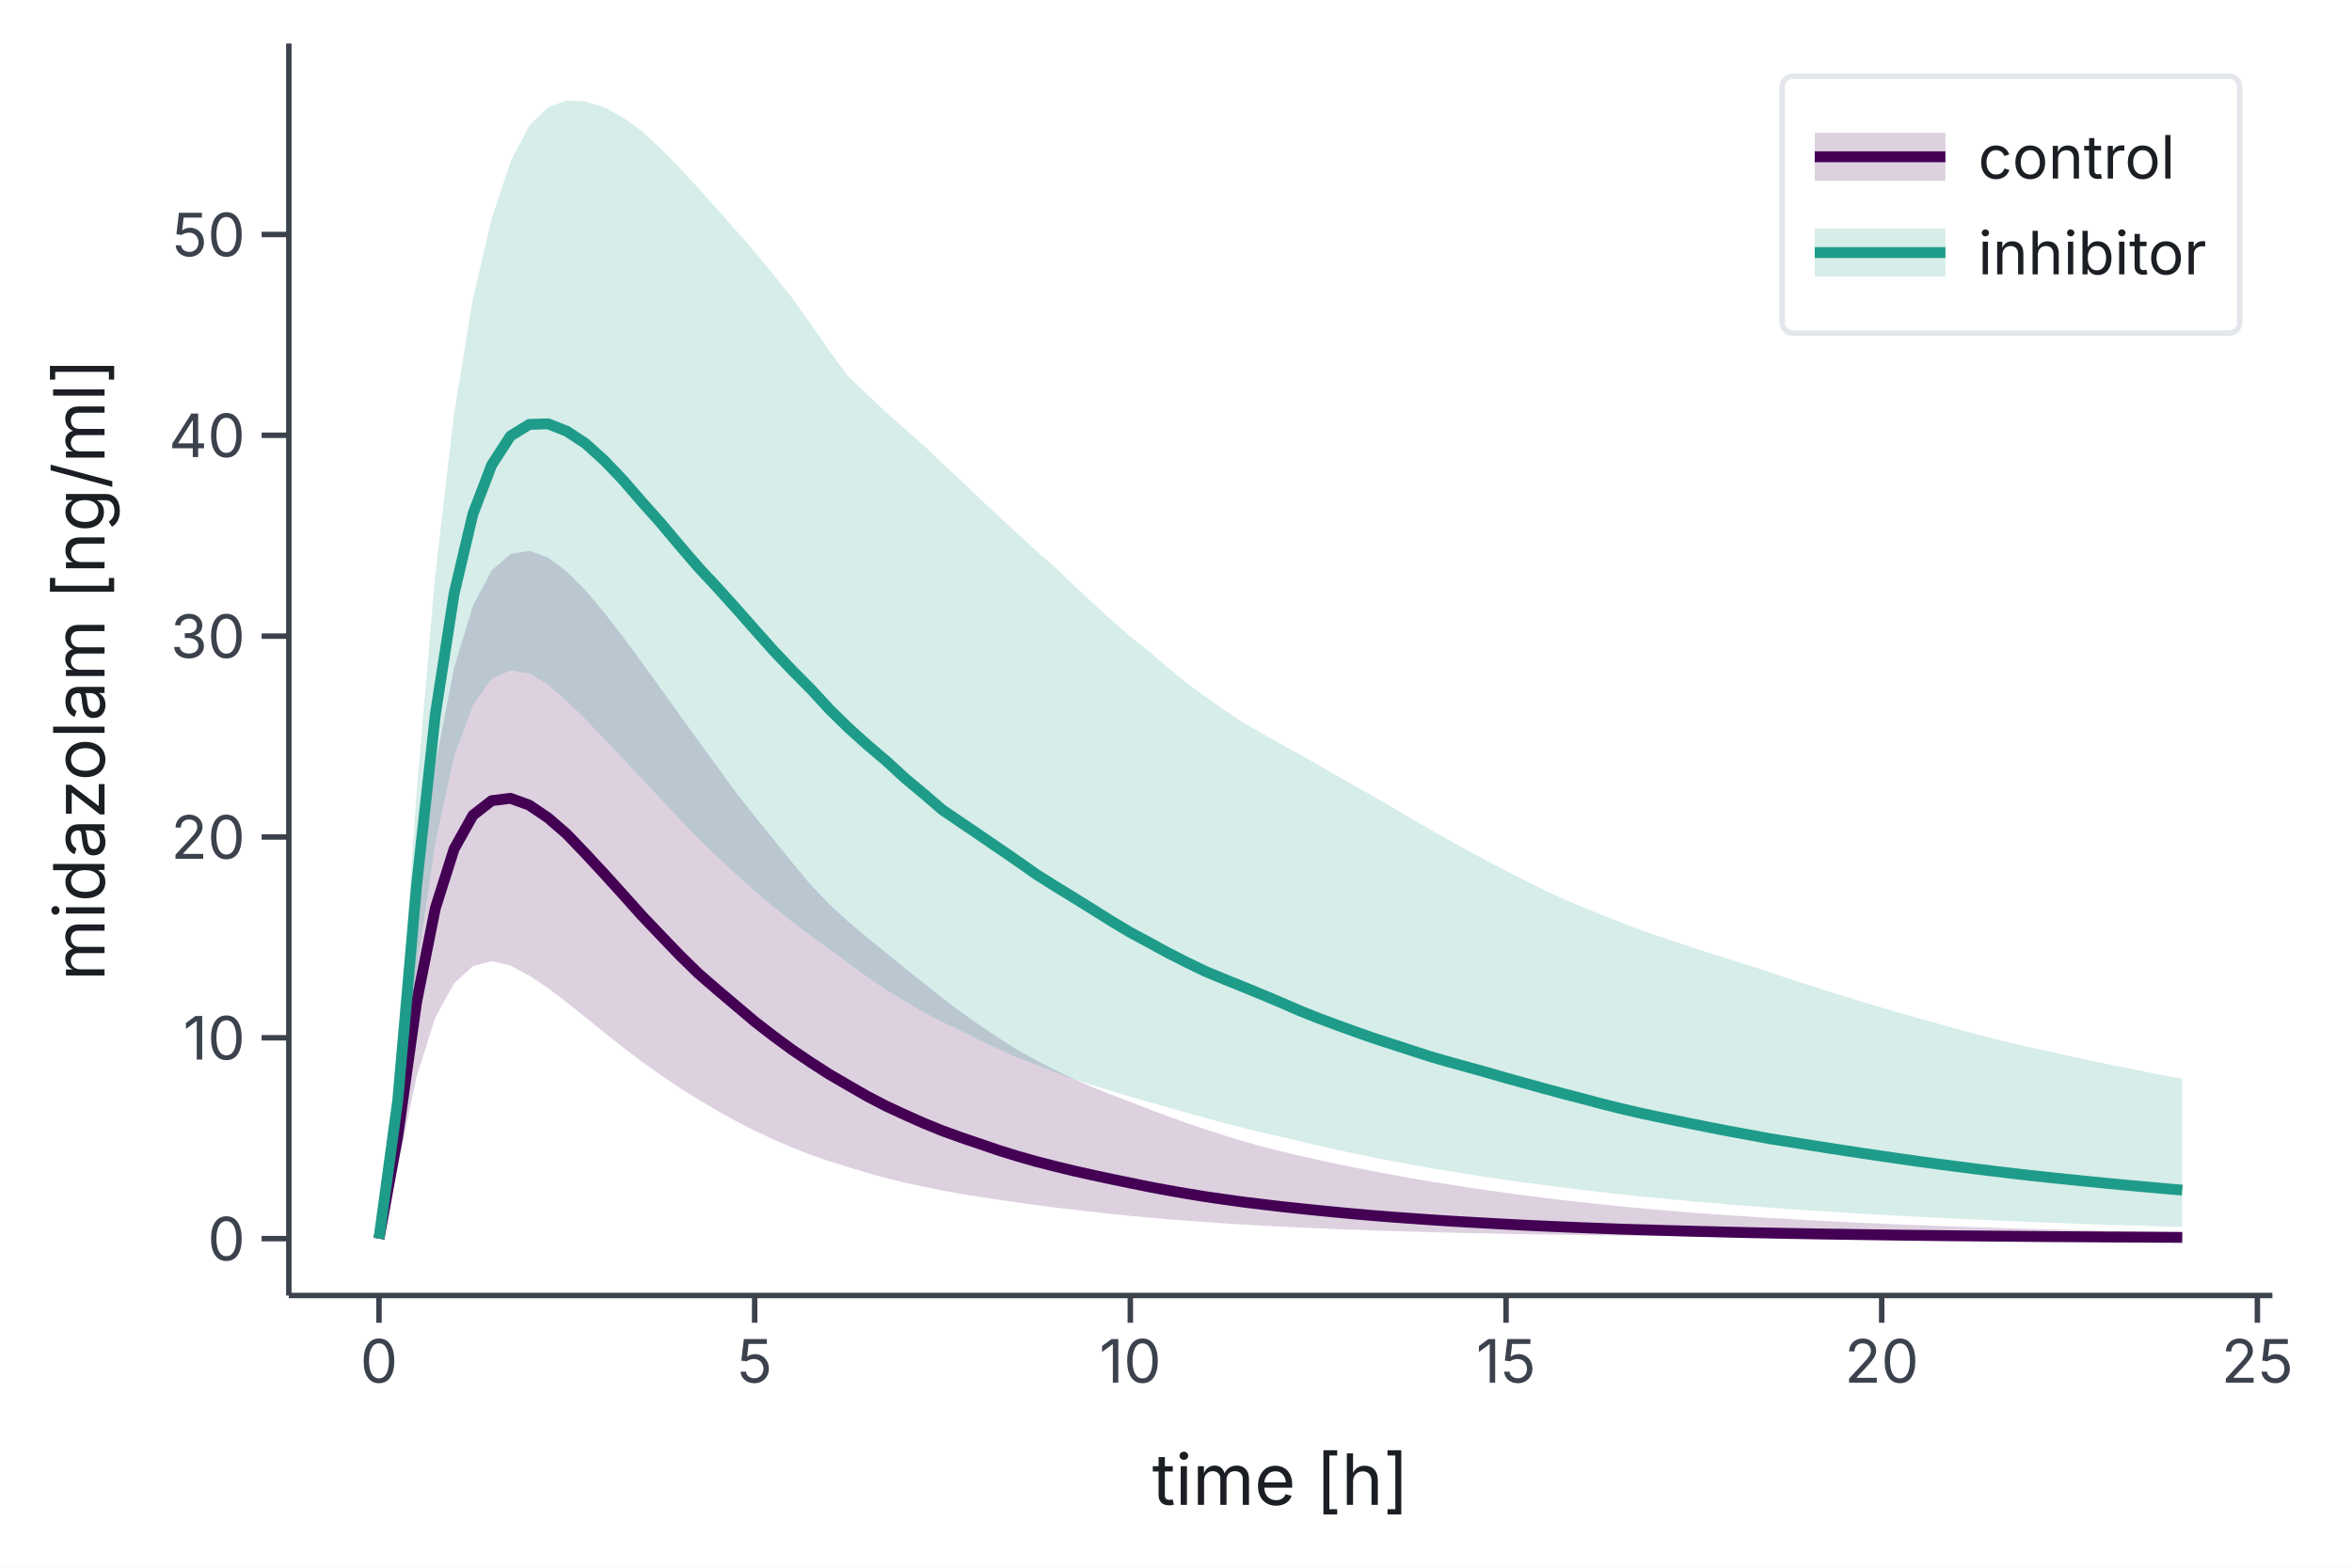
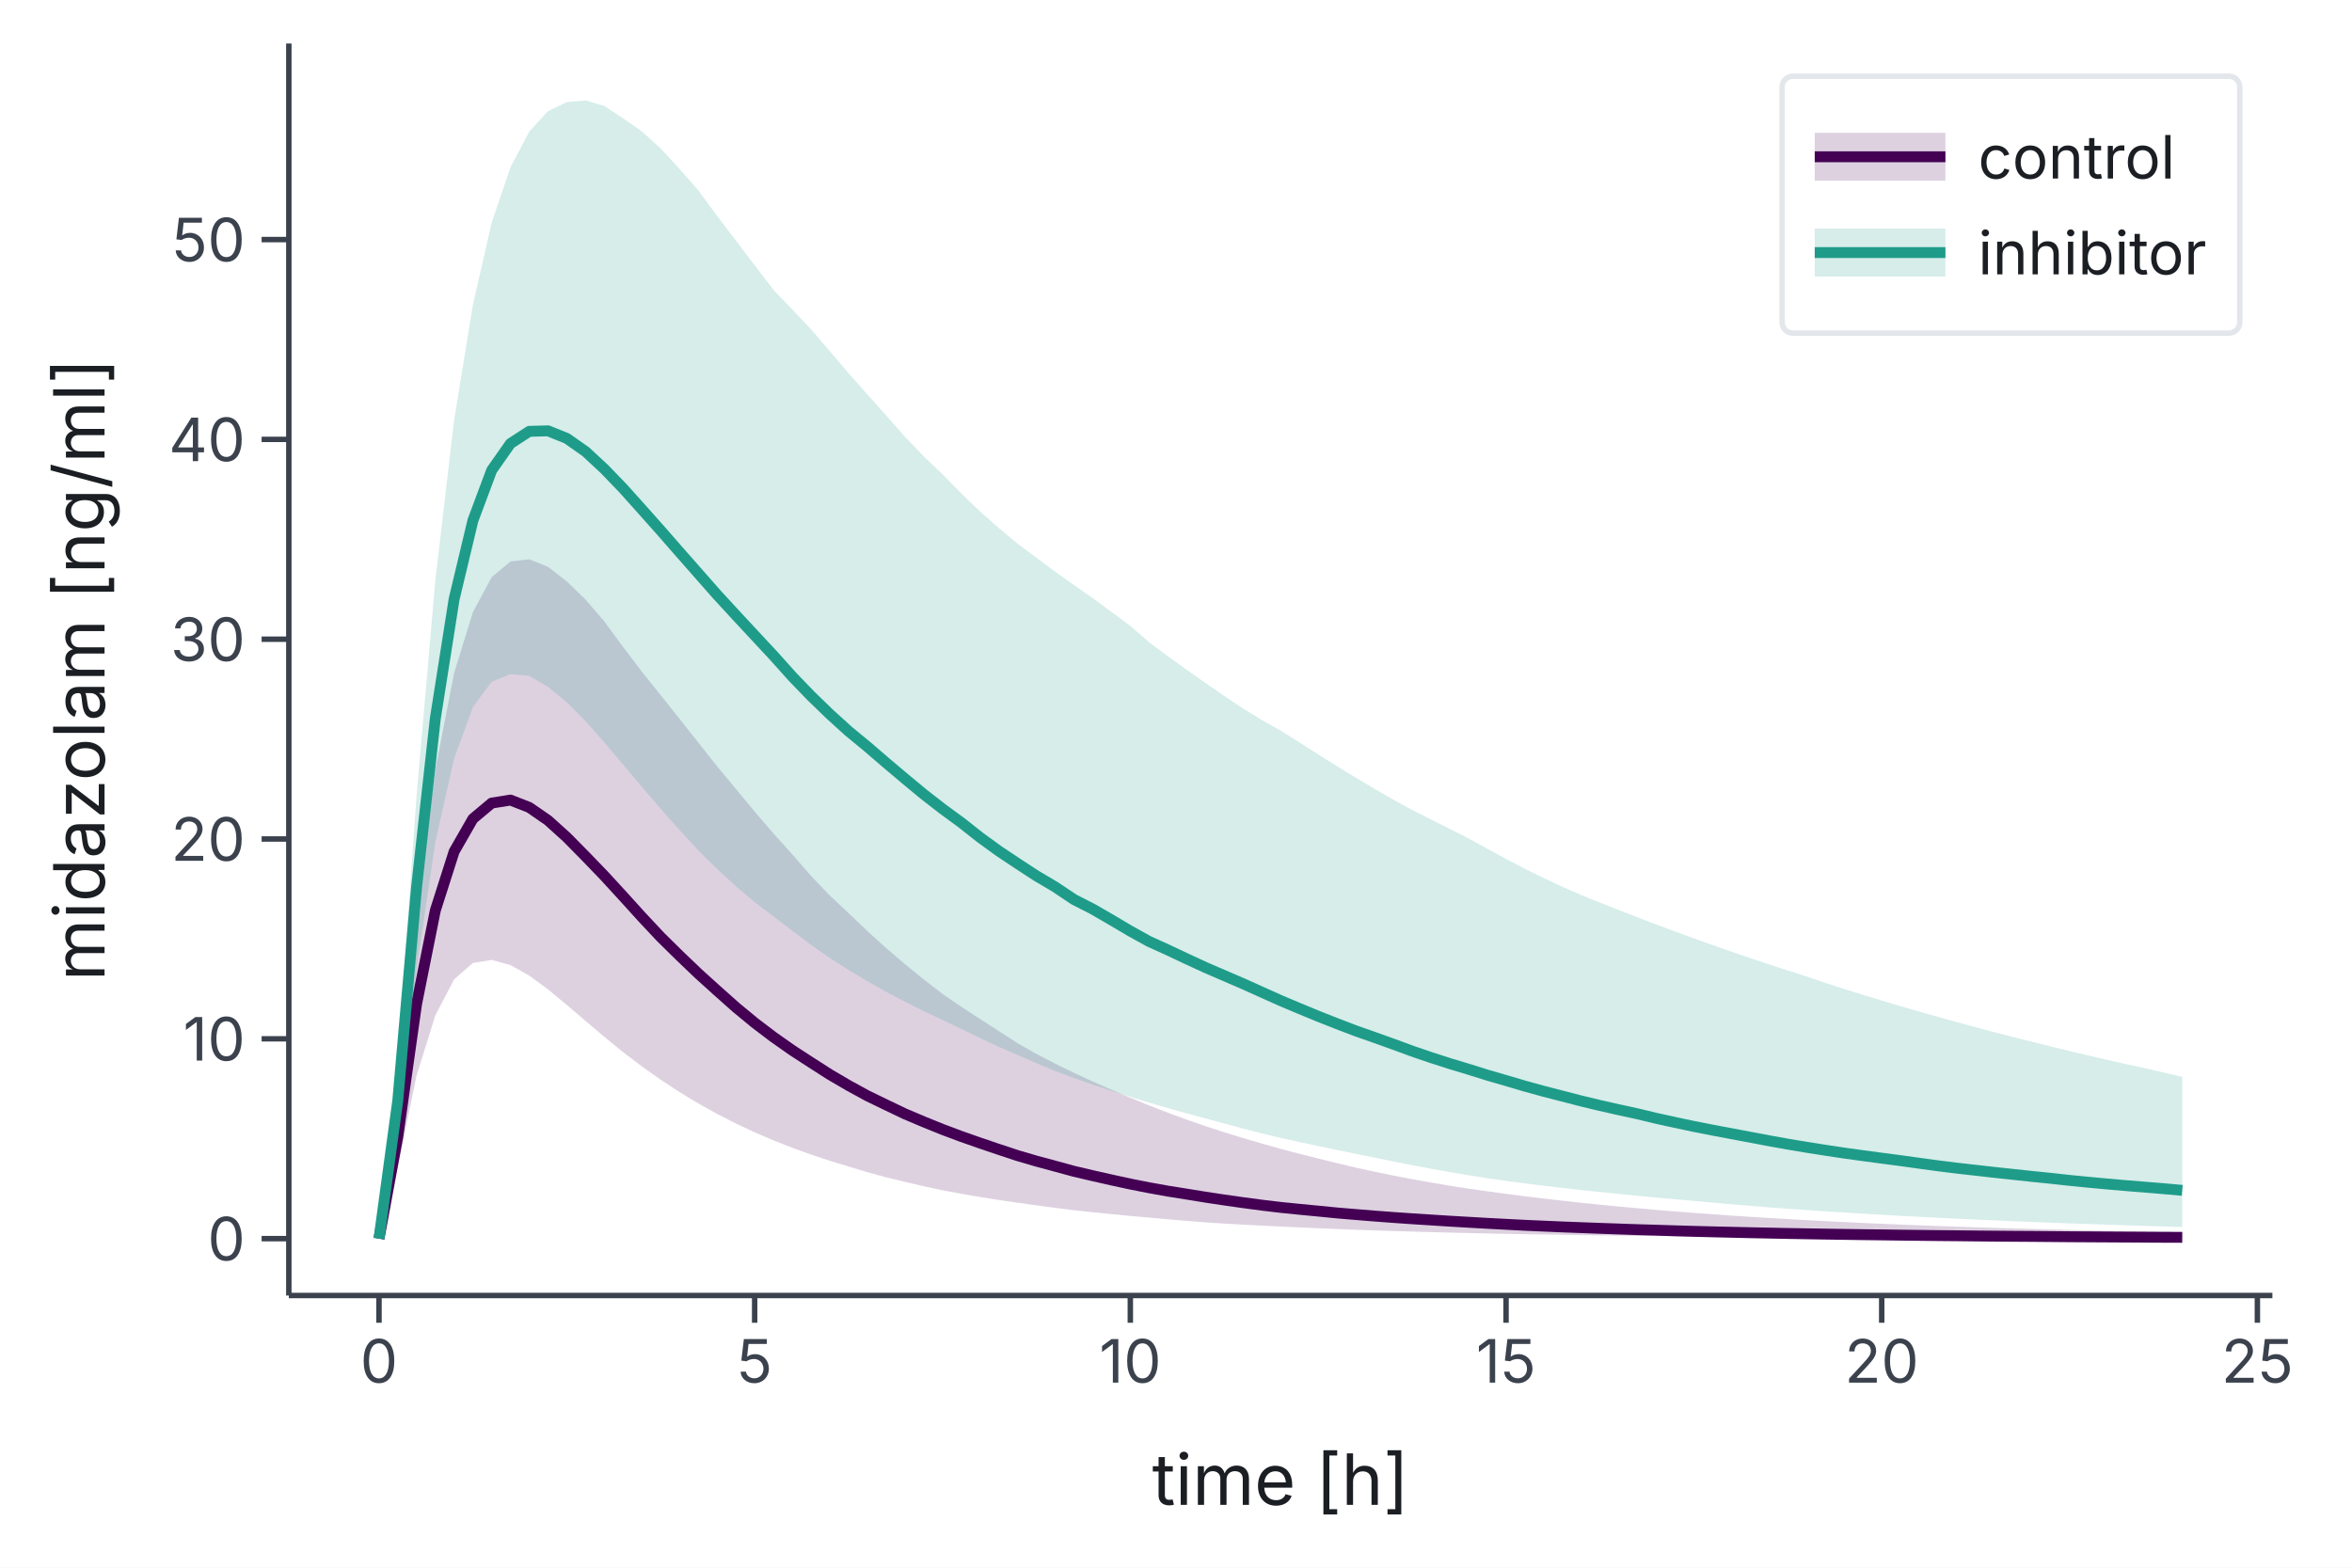
<svg xmlns="http://www.w3.org/2000/svg" width="432" height="288" viewBox="0 0 432 288" class="sbmlsim-figure" role="img" font-family="Inter, -apple-system, BlinkMacSystemFont, 'Segoe UI', Roboto, Helvetica, Arial, sans-serif">
  <defs>
-     <clipPath id="sbmlsim-910d202e3918-p0-clip-0">
+     <clipPath id="sbmlsim-37df5f7500f1-p0-clip-0">
      <rect x="45.05" y="0" width="364.34" height="230" />
    </clipPath>
  </defs>
  <g class="charton-background">
    <rect x="0" y="0" width="432" height="288" fill="#ffffff" />
  </g>
  <svg class="sbmlsim-plot" data-plot="p0" x="8" y="8" width="416" height="272" overflow="visible">
-     <g class="charton-plot" clip-path="url(#sbmlsim-910d202e3918-p0-clip-0)">
+     <g class="charton-plot" clip-path="url(#sbmlsim-37df5f7500f1-p0-clip-0)">
      <g class="sbmlsim-element sbmlsim-band" data-element="e0" data-legend="e0">
        <g class="charton-mark charton-mark-polygon">
-           <path d="M61.61 219.55L65.06 193.85L68.51 158.66L71.96 132.33L75.41 114.68L78.86 103.32L82.31 96.78L85.76 93.78L89.21 93.2L92.66 94.44L96.11 97.01L99.56 100.48L103.01 104.57L106.46 109.04L109.91 113.72L113.36 118.5L116.81 123.32L120.26 128.08L123.71 132.82L127.16 137.57L130.61 141.96L134.06 146.17L137.51 150.49L140.96 154.59L144.41 158.19L147.86 161.35L151.31 164.25L154.76 167.05L158.21 169.87L161.66 172.61L165.11 175.36L168.56 177.95L172.01 180.4L175.46 182.7L178.91 184.88L182.36 186.81L185.81 188.58L189.26 190.24L192.71 191.75L196.16 193.12L199.61 194.42L203.06 195.78L206.51 197.08L209.96 198.31L213.41 199.48L216.86 200.58L220.31 201.64L223.76 202.61L227.21 203.48L230.66 204.3L234.11 205.08L237.56 205.83L241.01 206.53L244.46 207.21L247.92 207.86L251.37 208.48L254.82 209.07L258.27 209.62L261.72 210.15L265.17 210.66L268.62 211.14L272.07 211.6L275.52 212.04L278.97 212.46L282.42 212.85L285.87 213.22L289.32 213.58L292.77 213.91L296.22 214.22L299.67 214.52L303.12 214.79L306.57 215.05L310.02 215.29L313.47 215.51L316.92 215.73L320.37 215.93L323.82 216.13L327.27 216.31L330.72 216.48L334.17 216.65L337.62 216.8L341.07 216.95L344.52 217.08L347.97 217.21L351.42 217.33L354.87 217.45L358.32 217.56L361.77 217.67L365.22 217.77L368.67 217.86L372.12 217.96L375.57 218.04L379.02 218.12L382.47 218.2L385.92 218.27L389.37 218.34L392.82 218.41L392.82 219.49L389.37 219.49L385.92 219.48L382.47 219.48L379.02 219.47L375.57 219.47L372.12 219.46L368.67 219.45L365.22 219.45L361.77 219.44L358.32 219.43L354.87 219.42L351.42 219.41L347.97 219.4L344.52 219.39L341.07 219.37L337.62 219.36L334.17 219.34L330.72 219.33L327.27 219.31L323.82 219.29L320.37 219.27L316.92 219.25L313.47 219.22L310.02 219.2L306.57 219.17L303.12 219.14L299.67 219.11L296.22 219.07L292.77 219.03L289.32 218.99L285.87 218.94L282.42 218.9L278.97 218.84L275.52 218.79L272.07 218.73L268.62 218.67L265.17 218.6L261.72 218.52L258.27 218.44L254.82 218.36L251.37 218.27L247.92 218.16L244.46 218.05L241.01 217.93L237.56 217.8L234.11 217.66L230.66 217.5L227.21 217.33L223.76 217.15L220.31 216.96L216.86 216.74L213.41 216.51L209.96 216.26L206.51 215.99L203.06 215.69L199.61 215.37L196.16 215.02L192.71 214.63L189.26 214.23L185.81 213.84L182.36 213.39L178.91 212.91L175.46 212.41L172.01 211.89L168.56 211.33L165.11 210.72L161.66 210.01L158.21 209.28L154.76 208.43L151.31 207.48L147.86 206.43L144.41 205.35L140.96 204.18L137.51 202.81L134.06 201.33L130.61 199.72L127.16 197.95L123.71 196.03L120.26 193.99L116.81 191.83L113.36 189.52L109.91 187.05L106.46 184.43L103.01 181.71L99.56 178.92L96.11 176.16L92.66 173.53L89.21 171.23L85.76 169.39L82.31 168.57L78.86 169.49L75.41 172.65L71.96 178.9L68.51 189.81L65.06 206.22L61.61 219.55Z" fill="#440154" opacity="0.18" />
+           <path d="M61.61 219.55L65.06 194.17L68.51 159.27L71.96 133.34L75.41 115.63L78.86 104.45L82.31 98.03L85.76 95.15L89.21 94.74L92.66 96.14L96.11 98.81L99.56 102.16L103.01 106.17L106.46 110.87L109.91 115.41L113.36 119.72L116.81 124.05L120.26 128.42L123.71 132.77L127.16 136.93L130.61 141.09L134.06 145.11L137.51 148.94L140.96 152.9L144.41 156.51L147.86 159.75L151.31 163.04L154.76 166.17L158.21 169.12L161.66 171.93L165.11 174.58L168.56 176.96L172.01 179.2L175.46 181.42L178.91 183.65L182.36 185.62L185.81 187.4L189.26 189.09L192.71 190.69L196.16 192.2L199.61 193.66L203.06 195.08L206.51 196.42L209.96 197.68L213.41 198.88L216.86 200.01L220.31 201.07L223.76 202.08L227.21 203.05L230.66 203.96L234.11 204.82L237.56 205.68L241.01 206.5L244.46 207.25L247.92 207.96L251.37 208.62L254.82 209.24L258.27 209.83L261.72 210.36L265.17 210.85L268.62 211.32L272.07 211.77L275.52 212.18L278.97 212.58L282.42 212.96L285.87 213.31L289.32 213.65L292.77 213.97L296.22 214.27L299.67 214.55L303.12 214.82L306.57 215.07L310.02 215.32L313.47 215.54L316.92 215.76L320.37 215.96L323.82 216.15L327.27 216.33L330.72 216.5L334.17 216.67L337.62 216.82L341.07 216.97L344.52 217.1L347.97 217.23L351.42 217.35L354.87 217.46L358.32 217.57L361.77 217.67L365.22 217.76L368.67 217.85L372.12 217.94L375.57 218.02L379.02 218.1L382.47 218.18L385.92 218.25L389.37 218.32L392.82 218.38L392.82 219.49L389.37 219.49L385.92 219.48L382.47 219.48L379.02 219.47L375.57 219.47L372.12 219.46L368.67 219.46L365.22 219.45L361.77 219.44L358.32 219.43L354.87 219.42L351.42 219.41L347.97 219.4L344.52 219.39L341.07 219.38L337.62 219.36L334.17 219.35L330.72 219.33L327.27 219.32L323.82 219.3L320.37 219.28L316.92 219.26L313.47 219.23L310.02 219.2L306.57 219.18L303.12 219.15L299.67 219.11L296.22 219.08L292.77 219.04L289.32 219L285.87 218.95L282.42 218.9L278.97 218.85L275.52 218.79L272.07 218.73L268.62 218.67L265.17 218.6L261.72 218.52L258.27 218.44L254.82 218.35L251.37 218.25L247.92 218.15L244.46 218.04L241.01 217.92L237.56 217.78L234.11 217.64L230.66 217.49L227.21 217.33L223.76 217.16L220.31 216.98L216.86 216.79L213.41 216.56L209.96 216.29L206.51 216L203.06 215.69L199.61 215.38L196.16 215.05L192.71 214.7L189.26 214.33L185.81 213.9L182.36 213.43L178.91 212.95L175.46 212.45L172.01 211.9L168.56 211.31L165.11 210.67L161.66 209.92L158.21 209.12L154.76 208.28L151.31 207.34L147.86 206.3L144.41 205.25L140.96 204.1L137.51 202.85L134.06 201.5L130.61 200.02L127.16 198.4L123.71 196.63L120.26 194.72L116.81 192.63L113.36 190.36L109.91 187.92L106.46 185.3L103.01 182.49L99.56 179.57L96.11 176.62L92.66 173.77L89.21 171.23L85.76 169.3L82.31 168.34L78.86 168.91L75.41 171.92L71.96 178.53L68.51 189.6L65.06 206.34L61.61 219.55Z" fill="#440154" opacity="0.18" />
        </g>
        <g class="charton-mark charton-mark-path">
-           <path d="M61.61 219.55L65.06 200.65L68.51 176.1L71.96 158.85L75.41 147.95L78.86 141.78L82.31 139.09L85.76 138.66L89.21 139.91L92.66 142.25L96.11 145.24L99.56 148.84L103.01 152.56L106.46 156.37L109.91 160.23L113.36 163.85L116.81 167.45L120.26 170.83L123.71 173.82L127.16 176.74L130.61 179.66L134.06 182.33L137.51 184.87L140.96 187.2L144.41 189.42L147.86 191.42L151.31 193.41L154.76 195.2L158.21 196.8L161.66 198.34L165.11 199.74L168.56 200.99L172.01 202.16L175.46 203.34L178.91 204.41L182.36 205.39L185.81 206.27L189.26 207.11L192.71 207.88L196.16 208.62L199.61 209.33L203.06 210.03L206.51 210.68L209.96 211.28L213.41 211.84L216.86 212.34L220.31 212.82L223.76 213.24L227.21 213.65L230.66 214.02L234.11 214.37L237.56 214.71L241.01 215.03L244.46 215.33L247.92 215.6L251.37 215.85L254.82 216.09L258.27 216.32L261.72 216.52L265.17 216.71L268.62 216.9L272.07 217.08L275.52 217.24L278.97 217.39L282.42 217.53L285.87 217.66L289.32 217.79L292.77 217.9L296.22 218L299.67 218.1L303.12 218.2L306.57 218.28L310.02 218.37L313.47 218.45L316.92 218.52L320.37 218.59L323.82 218.65L327.27 218.71L330.72 218.76L334.17 218.81L337.62 218.86L341.07 218.91L344.52 218.95L347.97 218.99L351.42 219.03L354.87 219.06L358.32 219.09L361.77 219.12L365.22 219.15L368.67 219.18L372.12 219.2L375.57 219.22L379.02 219.25L382.47 219.26L385.92 219.28L389.37 219.3L392.82 219.32" fill="none" stroke="#440154" stroke-width="2" stroke-linejoin="round" />
+           <path d="M61.61 219.55L65.06 200.84L68.51 176.46L71.96 159.25L75.41 148.44L78.86 142.42L82.31 139.53L85.76 138.98L89.21 140.33L92.66 142.71L96.11 145.83L99.56 149.33L103.01 152.91L106.46 156.67L109.91 160.48L113.36 164.16L116.81 167.56L120.26 170.86L123.71 173.98L127.16 177.05L130.61 179.9L134.06 182.52L137.51 184.95L140.96 187.19L144.41 189.4L147.86 191.42L151.31 193.31L154.76 194.98L158.21 196.63L161.66 198.09L165.11 199.49L168.56 200.78L172.01 201.99L175.46 203.16L178.91 204.3L182.36 205.31L185.81 206.24L189.26 207.18L192.71 207.99L196.16 208.77L199.61 209.52L203.06 210.2L206.51 210.82L209.96 211.37L213.41 211.93L216.86 212.45L220.31 212.94L223.76 213.4L227.21 213.81L230.66 214.16L234.11 214.49L237.56 214.83L241.01 215.12L244.46 215.4L247.92 215.66L251.37 215.9L254.82 216.12L258.27 216.34L261.72 216.54L265.17 216.74L268.62 216.92L272.07 217.1L275.52 217.25L278.97 217.4L282.42 217.53L285.87 217.66L289.32 217.78L292.77 217.9L296.22 218L299.67 218.11L303.12 218.21L306.57 218.3L310.02 218.38L313.47 218.46L316.92 218.53L320.37 218.6L323.82 218.66L327.27 218.72L330.72 218.77L334.17 218.82L337.62 218.86L341.07 218.91L344.52 218.95L347.97 218.99L351.42 219.02L354.87 219.06L358.32 219.09L361.77 219.12L365.22 219.14L368.67 219.17L372.12 219.2L375.57 219.22L379.02 219.24L382.47 219.26L385.92 219.28L389.37 219.3L392.82 219.31" fill="none" stroke="#440154" stroke-width="2" stroke-linejoin="round" />
        </g>
      </g>
      <g class="sbmlsim-element sbmlsim-band" data-element="e1" data-legend="e1">
        <g class="charton-mark charton-mark-polygon">
-           <path d="M61.61 219.55L65.06 187.32L68.51 137.63L71.96 97.46L75.41 67.91L78.86 46.89L82.31 32.14L85.76 21.74L89.21 15.06L92.66 11.71L96.11 10.45L99.56 10.66L103.01 11.71L106.46 13.58L109.91 16.09L113.36 19.31L116.81 22.83L120.26 26.55L123.71 30.39L127.16 34.3L130.61 38.24L134.06 42.48L137.51 46.76L140.96 51.59L144.41 56.58L147.86 61.25L151.31 64.49L154.76 67.75L158.21 70.81L161.66 73.84L165.11 77.11L168.56 80.34L172.01 83.64L175.46 86.87L178.91 90.07L182.36 93.2L185.81 96.26L189.26 99.54L192.71 102.78L196.16 105.94L199.61 108.97L203.06 111.66L206.51 114.66L209.96 117.48L213.41 119.99L216.86 122.43L220.31 124.73L223.76 126.72L227.21 128.66L230.66 130.56L234.11 132.51L237.56 134.52L241.01 136.49L244.46 138.41L247.92 140.41L251.37 142.47L254.82 144.47L258.27 146.42L261.72 148.33L265.17 150.18L268.62 151.98L272.07 153.74L275.52 155.45L278.97 157.07L282.42 158.52L285.87 159.93L289.32 161.31L292.77 162.65L296.22 163.84L299.67 165L303.12 166.14L306.57 167.26L310.02 168.35L313.47 169.42L316.92 170.56L320.37 171.72L323.82 172.85L327.27 173.95L330.72 175.03L334.17 176.09L337.62 177.11L341.07 178.12L344.52 179.1L347.97 180.06L351.42 181.02L354.87 181.94L358.32 182.85L361.77 183.69L365.22 184.48L368.67 185.25L372.12 186.01L375.57 186.75L379.02 187.46L382.47 188.16L385.92 188.86L389.37 189.55L392.82 190.21L392.82 217.4L389.37 217.3L385.92 217.2L382.47 217.1L379.02 216.99L375.57 216.87L372.12 216.76L368.67 216.63L365.22 216.5L361.77 216.35L358.32 216.21L354.87 216.05L351.42 215.89L347.97 215.72L344.52 215.55L341.07 215.36L337.62 215.18L334.17 214.98L330.72 214.77L327.27 214.56L323.82 214.33L320.37 214.09L316.92 213.84L313.47 213.57L310.02 213.3L306.57 213.01L303.12 212.72L299.67 212.41L296.22 212.08L292.77 211.73L289.32 211.36L285.87 210.98L282.42 210.58L278.97 210.15L275.52 209.71L272.07 209.25L268.62 208.77L265.17 208.26L261.72 207.73L258.27 207.17L254.82 206.59L251.37 205.98L247.92 205.34L244.46 204.67L241.01 203.96L237.56 203.22L234.11 202.45L230.66 201.64L227.21 200.83L223.76 200.02L220.31 199.19L216.86 198.31L213.41 197.38L209.96 196.41L206.51 195.43L203.06 194.46L199.61 193.48L196.16 192.45L192.71 191.37L189.26 190.25L185.81 189L182.36 187.62L178.91 186.3L175.46 184.77L172.01 183.16L168.56 181.4L165.11 179.75L161.66 177.99L158.21 175.92L154.76 173.84L151.31 171.48L147.86 168.98L144.41 166.41L140.96 163.94L137.51 161.34L134.06 158.58L130.61 155.67L127.16 152.59L123.71 149.37L120.26 145.98L116.81 142.45L113.36 138.78L109.91 135.08L106.46 131.42L103.01 127.76L99.56 124.19L96.11 120.8L92.66 117.78L89.21 115.7L85.76 115.17L82.31 116.7L78.86 121.57L75.41 130.95L71.96 146.84L68.51 170.19L65.06 200.15L61.61 219.55Z" fill="#1e9c89" opacity="0.18" />
+           <path d="M61.61 219.55L65.06 186.95L68.51 138.21L71.96 98.62L75.41 69.18L78.86 48.01L82.31 32.9L85.76 22.73L89.21 16.17L92.66 12.42L96.11 10.76L99.56 10.45L103.01 11.47L106.46 13.75L109.91 16.16L113.36 19.29L116.81 23.03L120.26 26.98L123.71 31.65L127.16 36.19L130.61 40.73L134.06 45.25L137.51 48.85L140.96 52.49L144.41 56.51L147.86 60.56L151.31 64.46L154.76 68.33L158.21 72.23L161.66 75.84L165.11 79.11L168.56 82.66L172.01 85.96L175.46 89.02L178.91 91.88L182.36 94.46L185.81 97.02L189.26 99.48L192.71 101.89L196.16 104.43L199.61 106.99L203.06 109.99L206.51 112.56L209.96 115.05L213.41 117.48L216.86 119.85L220.31 122.16L223.76 124.28L227.21 126.22L230.66 128.38L234.11 130.59L237.56 132.75L241.01 134.85L244.46 136.91L247.92 138.91L251.37 140.8L254.82 142.54L258.27 144.27L261.72 146.02L265.17 147.92L268.62 149.79L272.07 151.61L275.52 153.3L278.97 154.91L282.42 156.43L285.87 157.82L289.32 159.18L292.77 160.52L296.22 161.84L299.67 163.13L303.12 164.39L306.57 165.62L310.02 166.83L313.47 168.01L316.92 169.16L320.37 170.29L323.82 171.39L327.27 172.57L330.72 173.68L334.17 174.76L337.62 175.81L341.07 176.84L344.52 177.84L347.97 178.82L351.42 179.78L354.87 180.71L358.32 181.63L361.77 182.52L365.22 183.39L368.67 184.25L372.12 185.09L375.57 185.9L379.02 186.71L382.47 187.48L385.92 188.23L389.37 189.03L392.82 189.83L392.82 217.42L389.37 217.31L385.92 217.21L382.47 217.1L379.02 216.99L375.57 216.87L372.12 216.75L368.67 216.62L365.22 216.49L361.77 216.35L358.32 216.2L354.87 216.05L351.42 215.89L347.97 215.72L344.52 215.54L341.07 215.36L337.62 215.16L334.17 214.96L330.72 214.75L327.27 214.53L323.82 214.3L320.37 214.06L316.92 213.8L313.47 213.52L310.02 213.24L306.57 212.94L303.12 212.62L299.67 212.32L296.22 212.01L292.77 211.68L289.32 211.34L285.87 210.99L282.42 210.62L278.97 210.23L275.52 209.83L272.07 209.4L268.62 208.95L265.17 208.45L261.72 207.9L258.27 207.32L254.82 206.7L251.37 206.05L247.92 205.38L244.46 204.66L241.01 203.97L237.56 203.26L234.11 202.53L230.66 201.8L227.21 201.04L223.76 200.21L220.31 199.33L216.86 198.4L213.41 197.46L209.96 196.54L206.51 195.57L203.06 194.56L199.61 193.5L196.16 192.4L192.71 191.26L189.26 190.05L185.81 188.78L182.36 187.32L178.91 185.82L175.46 184.33L172.01 182.7L168.56 181.02L165.11 179.39L161.66 177.75L158.21 176.03L154.76 174.22L151.31 172.27L147.86 170.19L144.41 168L140.96 165.59L137.51 162.99L134.06 160.35L130.61 157.73L127.16 154.82L123.71 151.65L120.26 148.22L116.81 144.49L113.36 140.6L109.91 136.58L106.46 132.49L103.01 128.4L99.56 124.49L96.11 121.03L92.66 118.2L89.21 116.17L85.76 115.85L82.31 117.25L78.86 121.91L75.41 131.36L71.96 146.74L68.51 170.04L65.06 200.12L61.61 219.55Z" fill="#1e9c89" opacity="0.18" />
        </g>
        <g class="charton-mark charton-mark-path">
-           <path d="M61.61 219.55L65.06 194.13L68.51 154.71L71.96 123.27L75.41 101.05L78.86 86.44L82.31 77.42L85.76 72.1L89.21 69.97L92.66 69.86L96.11 71.22L99.56 73.49L103.01 76.61L106.46 80.23L109.91 84.21L113.36 88.08L116.81 92.19L120.26 96.21L123.71 99.9L127.16 103.73L130.61 107.64L134.06 111.52L137.51 115.15L140.96 118.63L144.41 122.37L147.86 125.75L151.31 128.85L154.76 131.78L158.21 134.95L161.66 137.83L165.11 140.8L168.56 143.14L172.01 145.48L175.46 147.84L178.91 150.21L182.36 152.64L185.81 154.81L189.26 156.93L192.71 159.07L196.16 161.24L199.61 163.3L203.06 165.15L206.51 167.04L209.96 168.79L213.41 170.46L216.86 171.89L220.31 173.28L223.76 174.7L227.21 176.15L230.66 177.65L234.11 179.03L237.56 180.32L241.01 181.57L244.46 182.78L247.92 183.9L251.37 185.02L254.82 186.14L258.27 187.13L261.72 188.08L265.17 189.04L268.62 190.04L272.07 190.99L275.52 191.95L278.97 192.88L282.42 193.77L285.87 194.69L289.32 195.56L292.77 196.37L296.22 197.11L299.67 197.83L303.12 198.54L306.57 199.23L310.02 199.89L313.47 200.52L316.92 201.17L320.37 201.72L323.82 202.27L327.27 202.82L330.72 203.36L334.17 203.88L337.62 204.39L341.07 204.89L344.52 205.38L347.97 205.85L351.42 206.3L354.87 206.74L358.32 207.17L361.77 207.58L365.22 207.97L368.67 208.34L372.12 208.7L375.57 209.05L379.02 209.39L382.47 209.72L385.92 210.03L389.37 210.34L392.82 210.64" fill="none" stroke="#1e9c89" stroke-width="2" stroke-linejoin="round" />
+           <path d="M61.61 219.55L65.06 194.19L68.51 155L71.96 123.98L75.41 102.07L78.86 87.63L82.31 78.39L85.76 73.48L89.21 71.24L92.66 71.15L96.11 72.54L99.56 74.96L103.01 78.16L106.46 81.74L109.91 85.59L113.36 89.47L116.81 93.42L120.26 97.34L123.71 101.26L127.16 105.01L130.61 108.72L134.06 112.43L137.51 116.28L140.96 119.86L144.41 123.2L147.86 126.33L151.31 129.17L154.76 132.14L158.21 135.05L161.66 137.91L165.11 140.59L168.56 143.12L172.01 145.84L175.46 148.35L178.91 150.65L182.36 152.9L185.81 154.94L189.26 157.25L192.71 159.01L196.16 161.01L199.61 163.05L203.06 164.96L206.51 166.52L209.96 168.15L213.41 169.74L216.86 171.23L220.31 172.72L223.76 174.27L227.21 175.82L230.66 177.27L234.11 178.7L237.56 180.06L241.01 181.38L244.46 182.59L247.92 183.83L251.37 185.1L254.82 186.28L258.27 187.39L261.72 188.43L265.17 189.51L268.62 190.51L272.07 191.53L275.52 192.48L278.97 193.37L282.42 194.26L285.87 195.09L289.32 195.87L292.77 196.62L296.22 197.45L299.67 198.21L303.12 198.94L306.57 199.62L310.02 200.27L313.47 200.92L316.92 201.57L320.37 202.19L323.82 202.77L327.27 203.31L330.72 203.83L334.17 204.31L337.62 204.77L341.07 205.22L344.52 205.7L347.97 206.17L351.42 206.6L354.87 206.99L358.32 207.38L361.77 207.75L365.22 208.12L368.67 208.47L372.12 208.85L375.57 209.19L379.02 209.51L382.47 209.81L385.92 210.09L389.37 210.37L392.82 210.68" fill="none" stroke="#1e9c89" stroke-width="2" stroke-linejoin="round" />
        </g>
      </g>
    </g>
    <g class="charton-axis charton-axis-x" data-axis="x">
      <g class="charton-axis-line">
        <path d="M45.05 230L409.38 230" fill="none" stroke="#3b424d" stroke-width="1" stroke-linejoin="round" />
      </g>
      <g class="charton-tick">
        <path d="M61.61 230L61.61 235" fill="none" stroke="#3b424d" stroke-width="1" stroke-linejoin="round" />
        <path d="M130.61 230L130.61 235" fill="none" stroke="#3b424d" stroke-width="1" stroke-linejoin="round" />
        <path d="M199.61 230L199.61 235" fill="none" stroke="#3b424d" stroke-width="1" stroke-linejoin="round" />
        <path d="M268.62 230L268.62 235" fill="none" stroke="#3b424d" stroke-width="1" stroke-linejoin="round" />
        <path d="M337.62 230L337.62 235" fill="none" stroke="#3b424d" stroke-width="1" stroke-linejoin="round" />
        <path d="M406.62 230L406.62 235" fill="none" stroke="#3b424d" stroke-width="1" stroke-linejoin="round" />
      </g>
      <g class="charton-tick-label">
        <text x="61.61" y="238" font-size="11" fill="#3b424d" text-anchor="middle" dominant-baseline="hanging">0</text>
        <text x="130.61" y="238" font-size="11" fill="#3b424d" text-anchor="middle" dominant-baseline="hanging">5</text>
        <text x="199.61" y="238" font-size="11" fill="#3b424d" text-anchor="middle" dominant-baseline="hanging">10</text>
        <text x="268.62" y="238" font-size="11" fill="#3b424d" text-anchor="middle" dominant-baseline="hanging">15</text>
        <text x="337.62" y="238" font-size="11" fill="#3b424d" text-anchor="middle" dominant-baseline="hanging">20</text>
        <text x="406.62" y="238" font-size="11" fill="#3b424d" text-anchor="middle" dominant-baseline="hanging">25</text>
      </g>
      <g class="charton-axis-title">
        <text x="227.21" y="259" font-size="13" fill="#1b1f24" text-anchor="middle" dominant-baseline="hanging">time [h]</text>
      </g>
    </g>
    <g class="charton-axis charton-axis-y" data-axis="y">
      <g class="charton-axis-line">
        <path d="M45.05 0L45.05 230" fill="none" stroke="#3b424d" stroke-width="1" stroke-linejoin="round" />
      </g>
      <g class="charton-tick">
        <path d="M45.05 219.55L40.05 219.55" fill="none" stroke="#3b424d" stroke-width="1" stroke-linejoin="round" />
-         <path d="M45.05 182.65L40.05 182.65" fill="none" stroke="#3b424d" stroke-width="1" stroke-linejoin="round" />
-         <path d="M45.05 145.76L40.05 145.76" fill="none" stroke="#3b424d" stroke-width="1" stroke-linejoin="round" />
-         <path d="M45.05 108.86L40.05 108.86" fill="none" stroke="#3b424d" stroke-width="1" stroke-linejoin="round" />
-         <path d="M45.05 71.97L40.05 71.97" fill="none" stroke="#3b424d" stroke-width="1" stroke-linejoin="round" />
-         <path d="M45.05 35.08L40.05 35.08" fill="none" stroke="#3b424d" stroke-width="1" stroke-linejoin="round" />
+         <path d="M45.05 182.84L40.05 182.84" fill="none" stroke="#3b424d" stroke-width="1" stroke-linejoin="round" />
+         <path d="M45.05 146.13L40.05 146.13" fill="none" stroke="#3b424d" stroke-width="1" stroke-linejoin="round" />
+         <path d="M45.05 109.43L40.05 109.43" fill="none" stroke="#3b424d" stroke-width="1" stroke-linejoin="round" />
+         <path d="M45.05 72.72L40.05 72.72" fill="none" stroke="#3b424d" stroke-width="1" stroke-linejoin="round" />
+         <path d="M45.05 36.01L40.05 36.01" fill="none" stroke="#3b424d" stroke-width="1" stroke-linejoin="round" />
      </g>
      <g class="charton-tick-label">
        <text x="37.05" y="219.55" font-size="11" fill="#3b424d" text-anchor="end" dominant-baseline="central">0</text>
-         <text x="37.05" y="182.65" font-size="11" fill="#3b424d" text-anchor="end" dominant-baseline="central">10</text>
-         <text x="37.05" y="145.76" font-size="11" fill="#3b424d" text-anchor="end" dominant-baseline="central">20</text>
-         <text x="37.05" y="108.86" font-size="11" fill="#3b424d" text-anchor="end" dominant-baseline="central">30</text>
-         <text x="37.05" y="71.97" font-size="11" fill="#3b424d" text-anchor="end" dominant-baseline="central">40</text>
-         <text x="37.05" y="35.08" font-size="11" fill="#3b424d" text-anchor="end" dominant-baseline="central">50</text>
+         <text x="37.05" y="182.84" font-size="11" fill="#3b424d" text-anchor="end" dominant-baseline="central">10</text>
+         <text x="37.05" y="146.13" font-size="11" fill="#3b424d" text-anchor="end" dominant-baseline="central">20</text>
+         <text x="37.05" y="109.43" font-size="11" fill="#3b424d" text-anchor="end" dominant-baseline="central">30</text>
+         <text x="37.05" y="72.72" font-size="11" fill="#3b424d" text-anchor="end" dominant-baseline="central">40</text>
+         <text x="37.05" y="36.01" font-size="11" fill="#3b424d" text-anchor="end" dominant-baseline="central">50</text>
      </g>
      <g class="charton-axis-title">
        <text x="6.5" y="115" font-size="13" fill="#1b1f24" text-anchor="middle" dominant-baseline="middle" transform="rotate(-90 6.5 115)">midazolam [ng/ml]</text>
      </g>
    </g>
  </svg>
  <g class="sbmlsim-legend" data-plot="p0">
    <rect class="sbmlsim-legend-frame" x="327.32" y="14" width="84.07" height="47.2" rx="2" fill="#ffffff" fill-opacity="0.85" stroke="#e3e6ea" stroke-width="1" />
    <g class="sbmlsim-legend-entry" data-legend="e0">
      <g class="sbmlsim-legend-swatch" transform="translate(333.32 28.8)">
        <rect x="0" y="-4.4" width="24" height="8.8" fill="#440154" fill-opacity="0.18" />
        <path d="M0 0L24 0" fill="none" stroke="#440154" stroke-width="2" />
      </g>
      <text class="sbmlsim-legend-label" x="363.32" y="28.8" font-size="11" fill="#1b1f24" dominant-baseline="central">control</text>
    </g>
    <g class="sbmlsim-legend-entry" data-legend="e1">
      <g class="sbmlsim-legend-swatch" transform="translate(333.32 46.4)">
        <rect x="0" y="-4.4" width="24" height="8.8" fill="#1e9c89" fill-opacity="0.18" />
        <path d="M0 0L24 0" fill="none" stroke="#1e9c89" stroke-width="2" />
      </g>
      <text class="sbmlsim-legend-label" x="363.32" y="46.4" font-size="11" fill="#1b1f24" dominant-baseline="central">inhibitor</text>
    </g>
  </g>
</svg>
